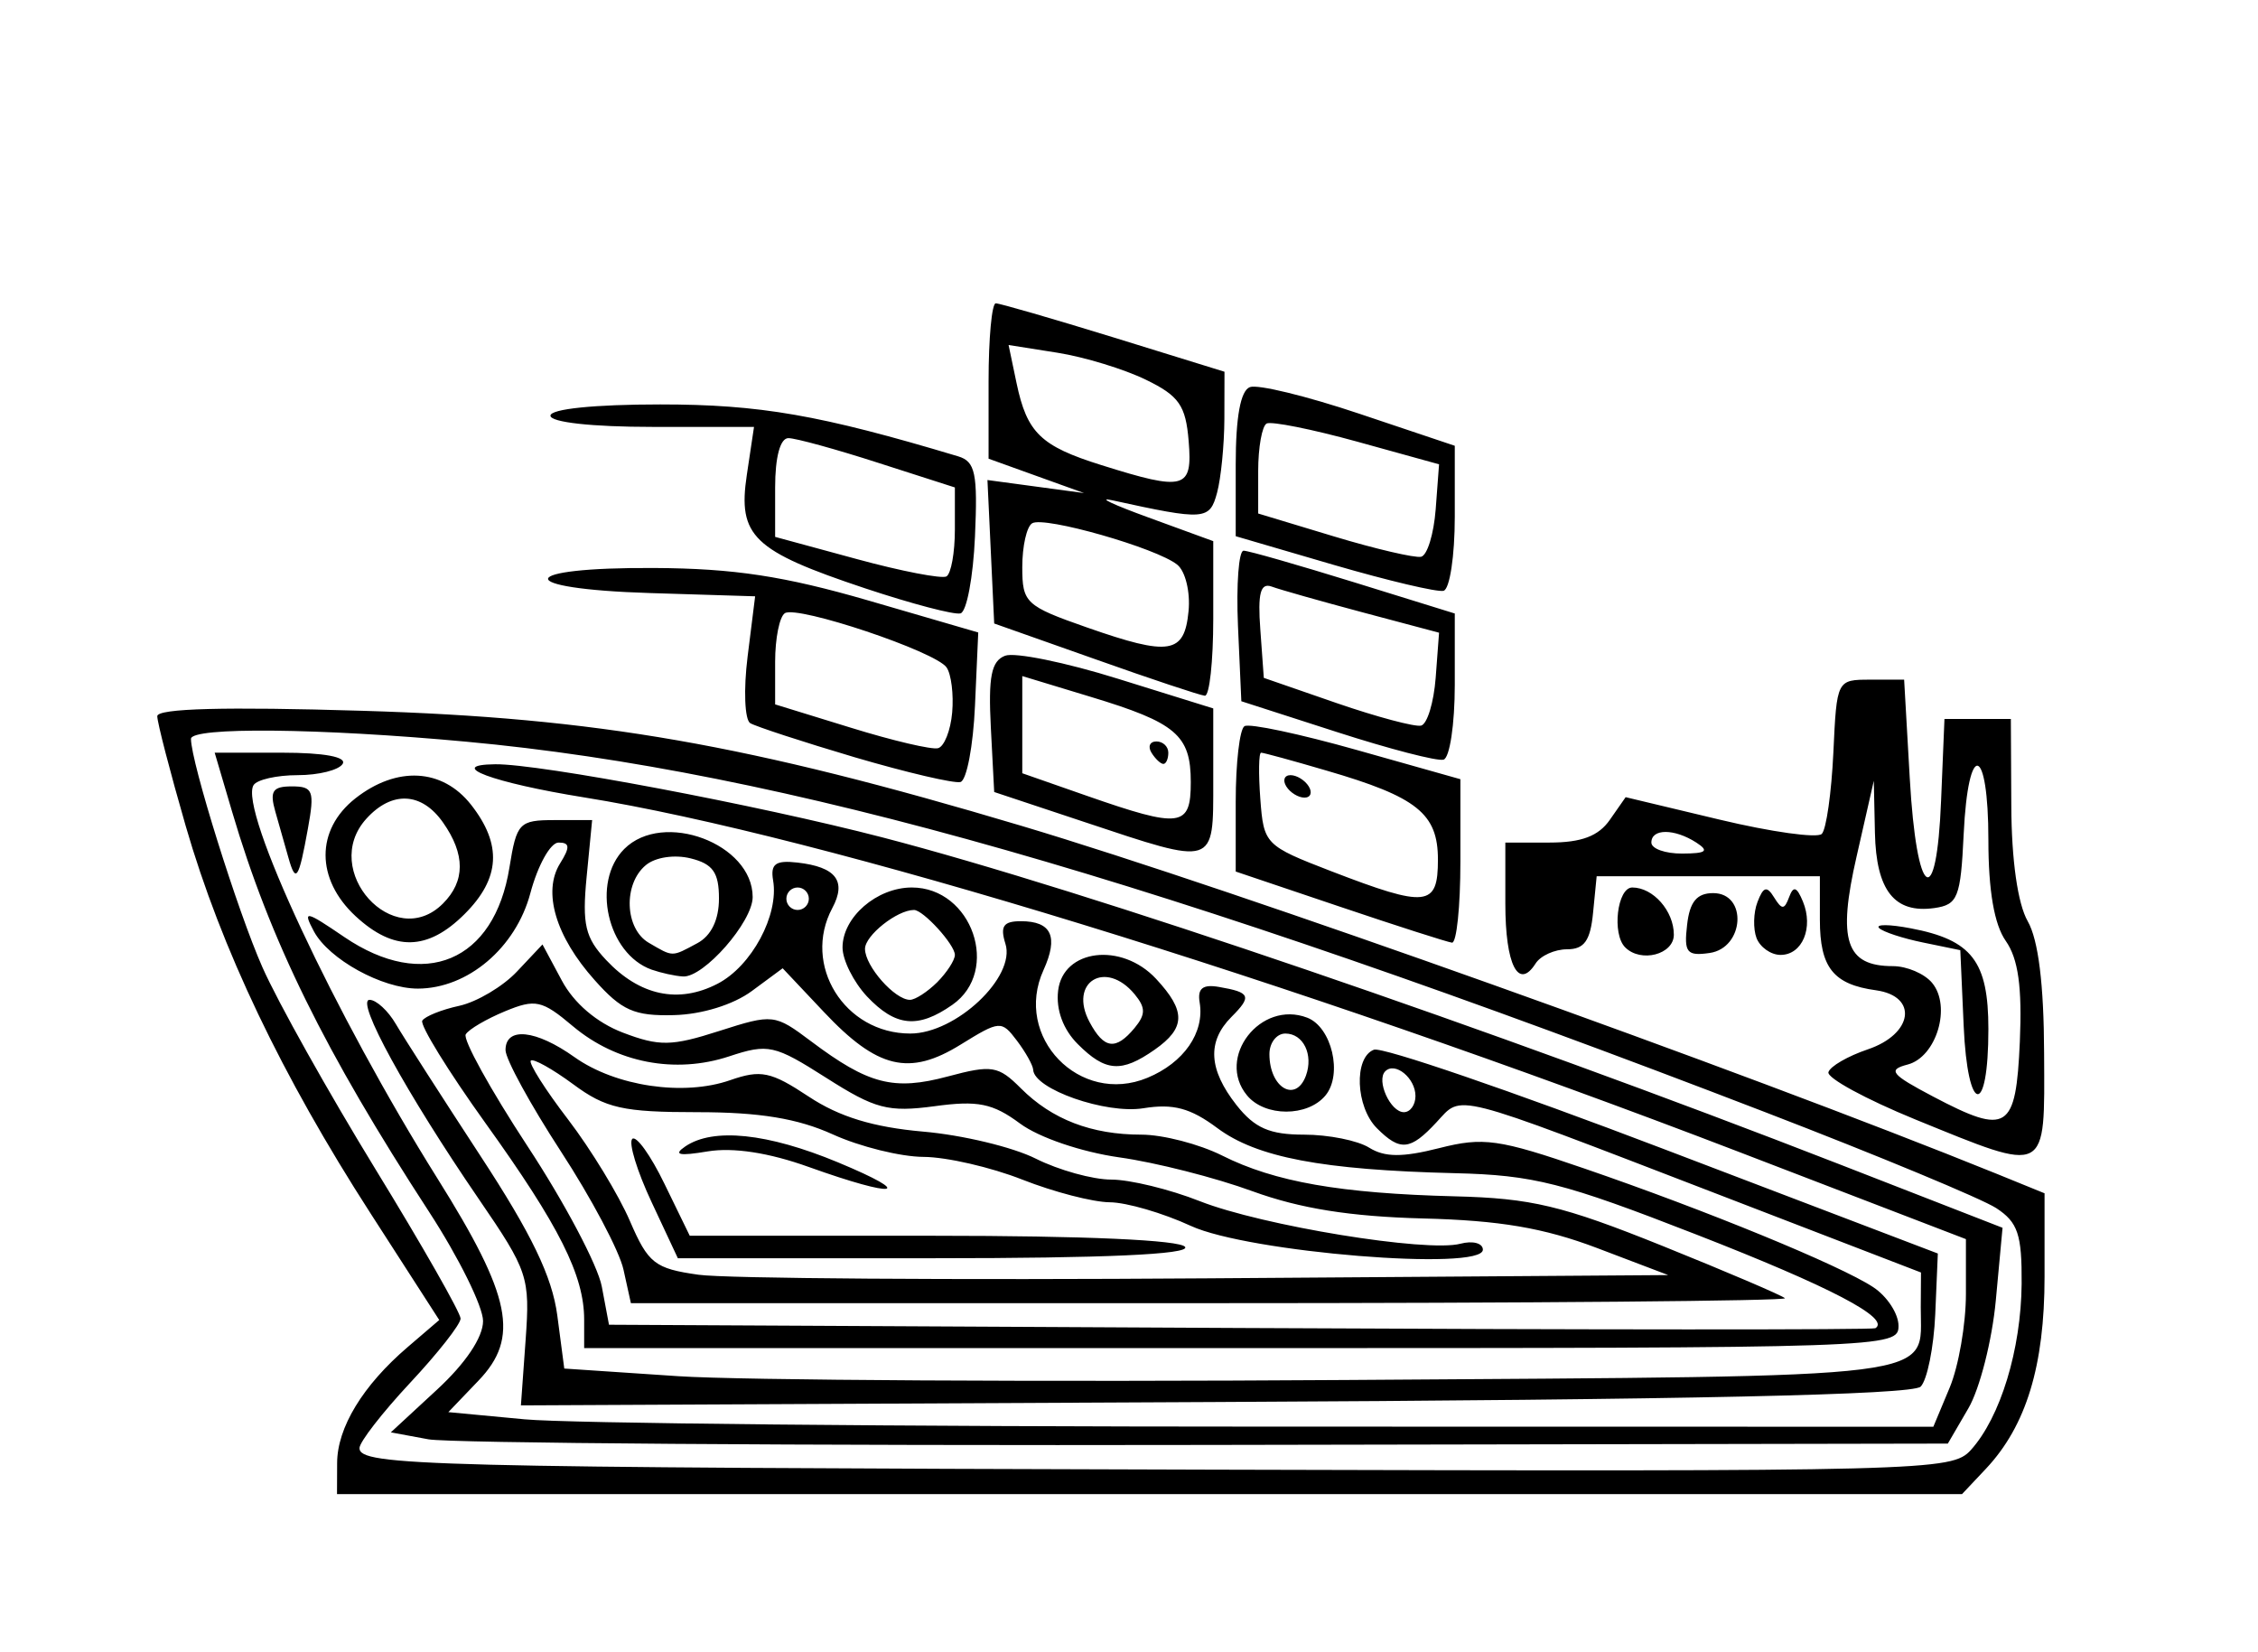
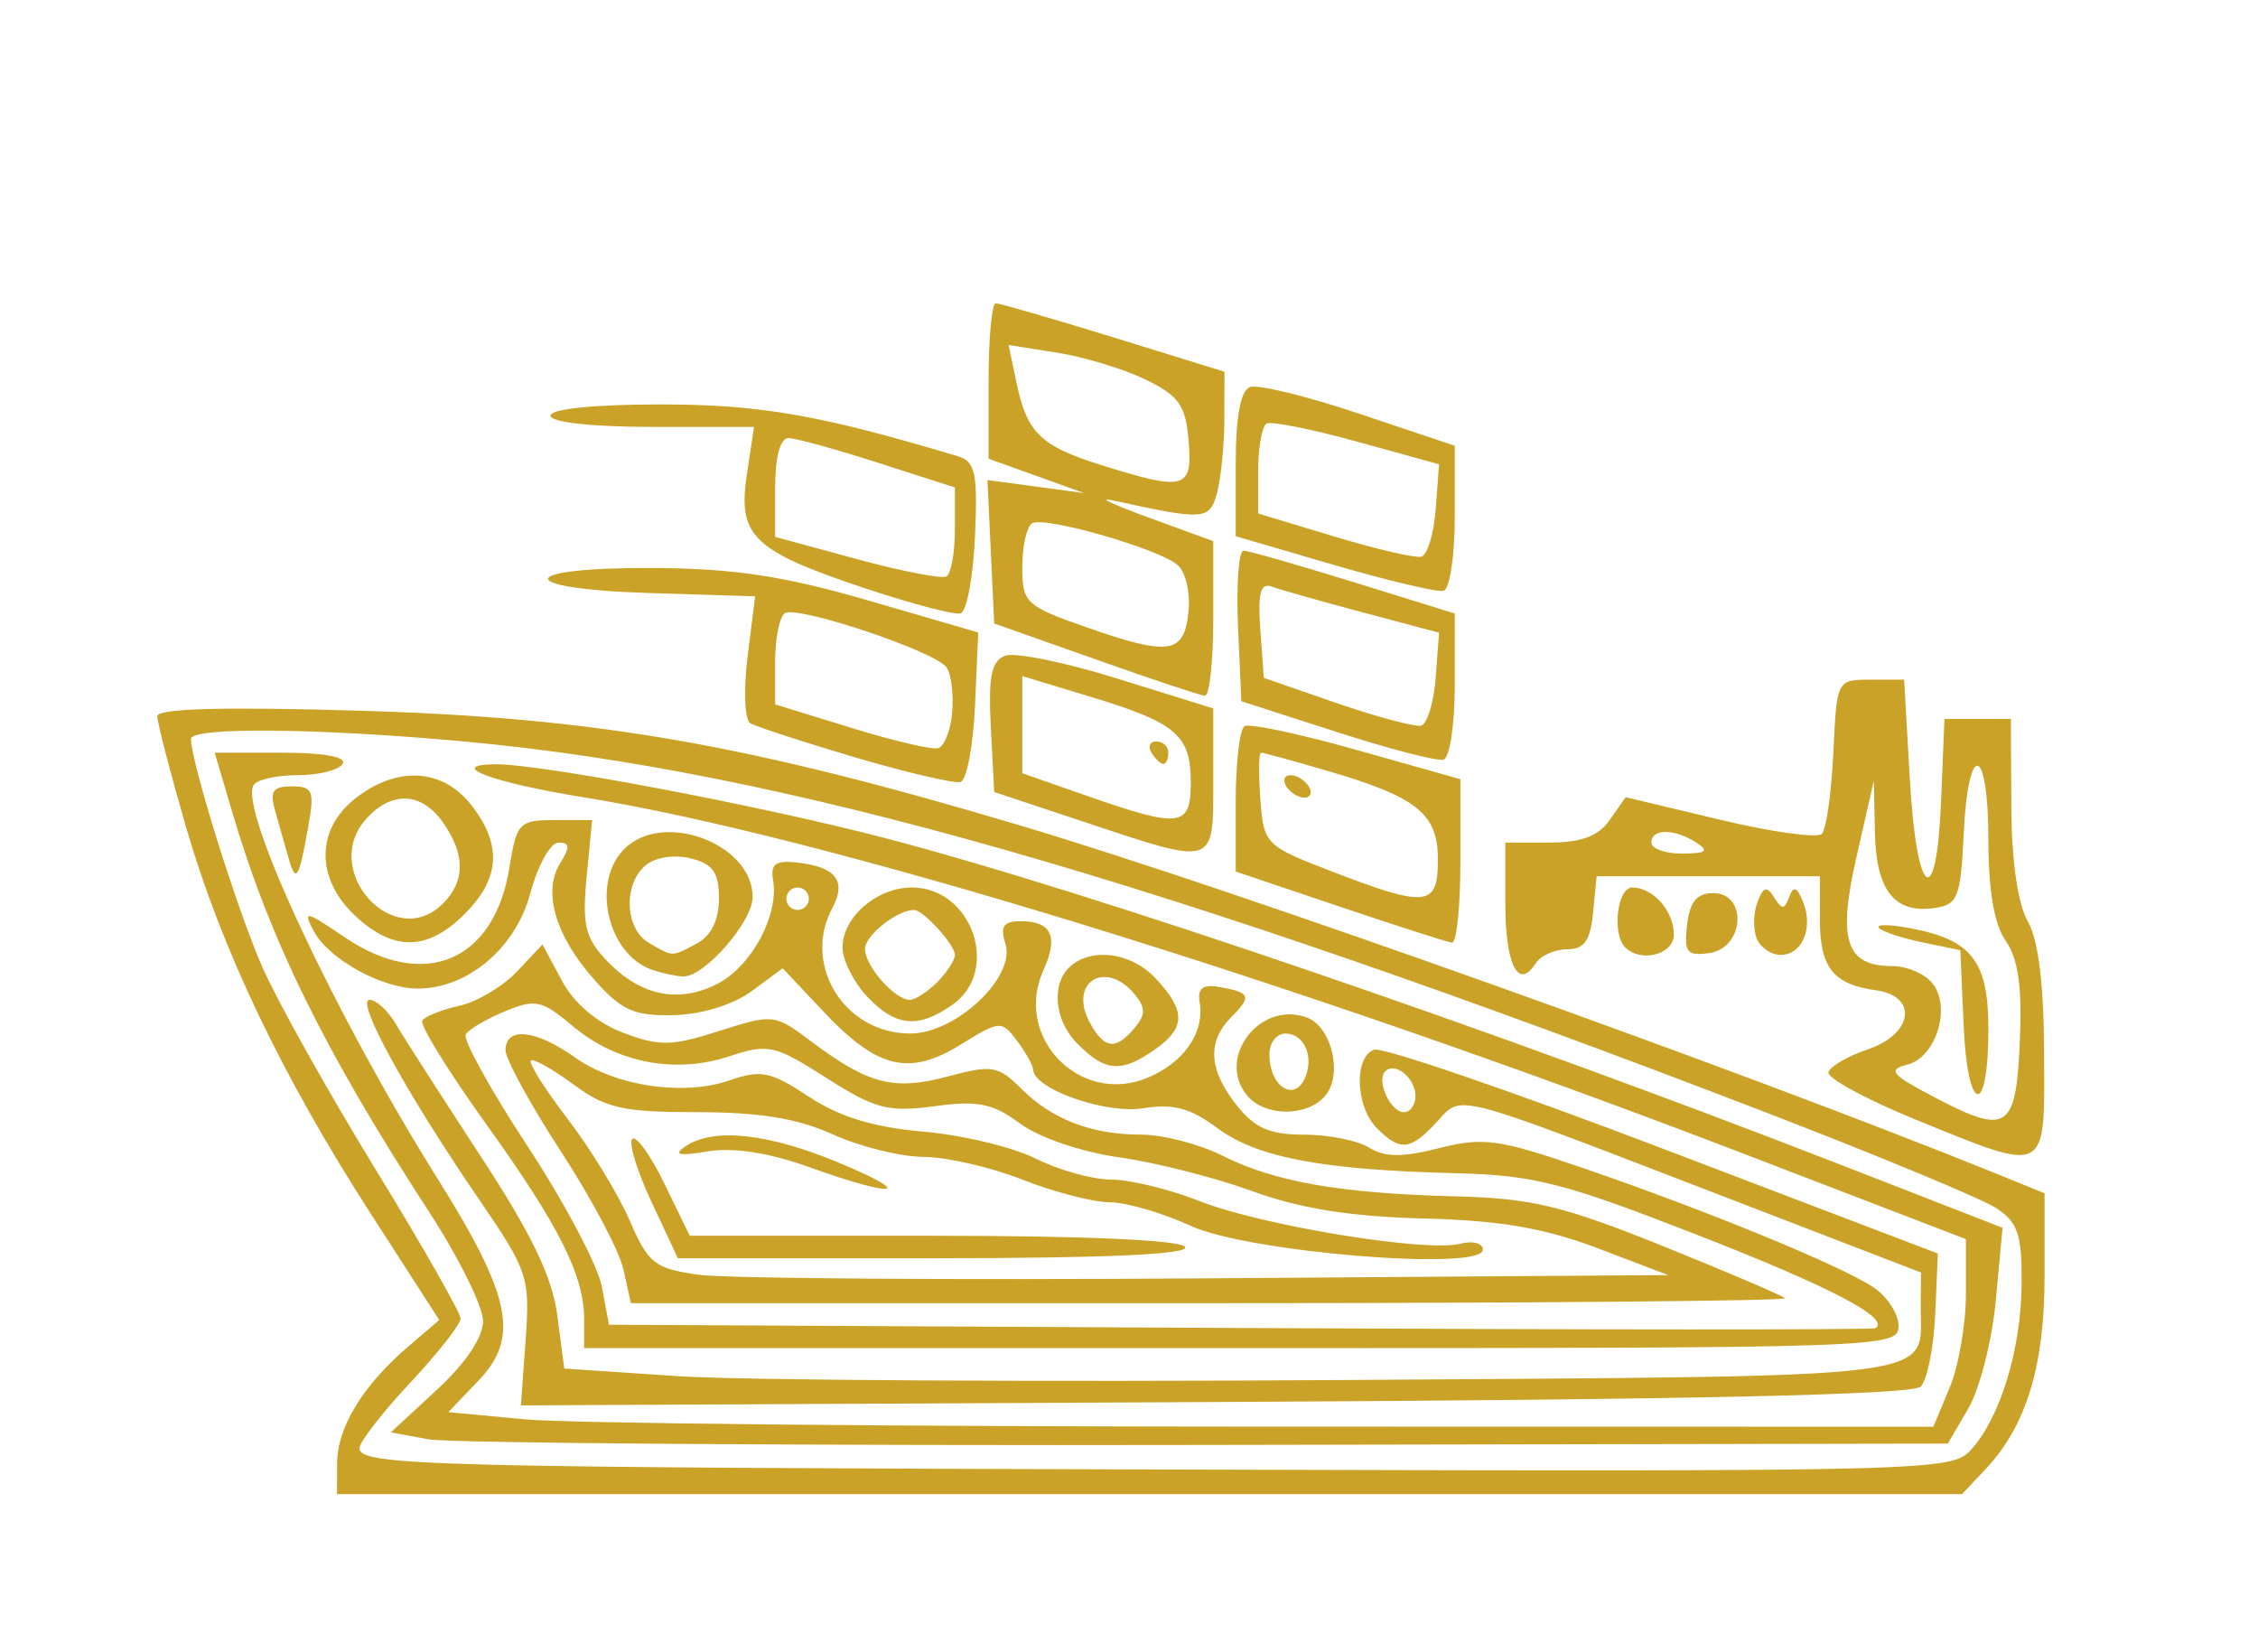
<svg xmlns="http://www.w3.org/2000/svg" width="201" height="147" viewBox="0 0 201 147">
  <g>
-     <path d="M 30.01 130.25 C30.01,127.08 32.30,123.32 36.30,119.90 L 39.10 117.50 L 32.98 108.00 C25.09,95.76 19.70,84.46 16.53,73.52 C15.14,68.71 14.00,64.31 14.00,63.75 C14.00,63.06 20.04,62.90 32.25,63.27 C53.16,63.90 66.55,66.24 90.92,73.51 C110.01,79.21 154.76,95.18 177.75,104.49 L 182.00 106.22 L 182.00 113.64 C182.00,121.57 180.37,126.92 176.78,130.74 L 174.65 133.00 L 102.33 133.00 L 30.00 133.00 L 30.01 130.25 ZM 175.44 129.07 C178.07,126.16 179.91,120.13 179.96,114.27 C179.99,109.89 179.63,108.80 177.70,107.54 C176.43,106.71 167.19,102.87 157.16,99.01 C103.08,78.18 69.48,68.60 41.50,66.02 C28.44,64.81 17.00,64.70 17.00,65.77 C17.00,67.83 21.16,81.14 23.36,86.10 C24.72,89.18 29.25,97.26 33.42,104.07 C37.59,110.87 41.00,116.86 41.00,117.37 C41.00,117.88 38.97,120.46 36.50,123.10 C34.03,125.75 32.00,128.36 32.00,128.90 C32.00,130.48 37.86,130.63 107.60,130.82 C171.79,130.99 173.74,130.94 175.44,129.07 ZM 170.50 99.65 C166.10,97.85 162.62,95.96 162.76,95.44 C162.91,94.92 164.49,94.01 166.26,93.41 C170.30,92.05 170.77,88.68 167.00,88.15 C163.20,87.63 162.00,86.13 162.00,81.88 L 162.00 78.00 L 152.06 78.00 L 142.13 78.00 L 141.81 81.25 C141.57,83.73 141.03,84.50 139.50,84.50 C138.40,84.50 137.13,85.07 136.69,85.77 C135.16,88.17 134.00,85.88 134.00,80.44 L 134.00 75.00 L 137.94 75.00 C140.77,75.00 142.29,74.43 143.30,72.98 L 144.71 70.96 L 153.08 72.96 C157.68,74.06 161.77,74.63 162.17,74.23 C162.57,73.83 163.03,70.57 163.20,67.00 C163.50,60.51 163.51,60.50 166.50,60.50 L 169.50 60.50 L 170.00 69.26 C170.61,80.01 172.39,81.27 172.79,71.25 L 173.09 64.00 L 176.04 64.00 L 179.00 64.00 L 179.04 71.75 C179.06,76.57 179.61,80.44 180.50,82.00 C181.45,83.66 181.94,87.62 181.96,93.75 C182.01,104.69 182.39,104.49 170.50,99.65 ZM 179.80 92.72 C180.01,87.86 179.66,85.35 178.55,83.76 C177.52,82.30 177.00,79.27 177.00,74.78 C177.00,66.26 175.20,65.83 174.80,74.25 C174.53,79.91 174.28,80.53 172.19,80.83 C168.64,81.33 167.01,79.27 166.90,74.13 L 166.80 69.50 L 165.27 76.23 C163.55,83.73 164.31,86.00 168.50,86.00 C169.74,86.00 171.31,86.67 171.99,87.49 C173.73,89.58 172.38,94.09 169.81,94.76 C168.00,95.23 168.32,95.63 172.10,97.62 C178.70,101.09 179.45,100.62 179.80,92.72 ZM 151.00 75.00 C149.04,73.74 147.00,73.74 147.00,75.00 C147.00,75.55 148.24,75.99 149.75,75.98 C151.89,75.97 152.17,75.76 151.00,75.00 ZM 144.67 84.33 C143.47,83.14 143.96,79.00 145.30,79.00 C147.16,79.00 149.00,81.09 149.00,83.20 C149.00,84.96 146.07,85.73 144.67,84.33 ZM 150.18 82.33 C150.41,80.27 151.05,79.50 152.50,79.50 C155.58,79.50 155.28,84.39 152.18,84.83 C150.16,85.12 149.89,84.79 150.18,82.33 ZM 156.36 83.50 C156.05,82.68 156.08,81.23 156.45,80.28 C156.97,78.92 157.28,78.83 157.93,79.89 C158.62,81.00 158.84,80.99 159.26,79.86 C159.64,78.83 159.94,78.92 160.49,80.25 C161.45,82.58 160.44,85.00 158.50,85.00 C157.64,85.00 156.68,84.32 156.36,83.50 ZM 119.25 80.70 L 110.00 77.58 L 110.00 71.35 C110.00,67.92 110.35,64.90 110.78,64.64 C111.21,64.37 115.71,65.33 120.78,66.76 L 130.00 69.36 L 130.00 76.68 C130.00,80.71 129.66,83.96 129.25,83.91 C128.84,83.86 124.34,82.42 119.25,80.70 ZM 128.00 76.52 C128.00,72.42 126.15,70.94 118.07,68.59 C115.08,67.71 112.47,67.00 112.26,67.00 C112.05,67.00 112.02,68.85 112.19,71.12 C112.49,75.15 112.62,75.28 118.50,77.55 C127.02,80.83 128.00,80.73 128.00,76.52 ZM 96.50 73.16 L 88.50 70.50 L 88.20 64.74 C87.97,60.24 88.24,58.84 89.47,58.37 C90.33,58.04 94.85,58.96 99.52,60.42 L 108.00 63.06 L 108.00 69.53 C108.00,77.17 108.27,77.08 96.50,73.16 ZM 106.00 69.62 C106.00,65.43 104.70,64.33 97.06,62.02 L 91.00 60.18 L 91.00 64.51 L 91.00 68.83 L 96.75 70.84 C105.12,73.76 106.00,73.64 106.00,69.62 ZM 76.09 67.41 C71.47,66.04 67.28,64.67 66.78,64.37 C66.29,64.06 66.18,61.39 66.55,58.44 L 67.22 53.08 L 57.86 52.79 C45.52,52.41 45.87,50.48 58.27,50.56 C65.33,50.60 69.80,51.28 77.29,53.45 L 87.08 56.30 L 86.79 62.82 C86.63,66.41 86.05,69.46 85.50,69.61 C84.95,69.76 80.72,68.77 76.09,67.41 ZM 84.76 63.42 C84.90,61.82 84.68,60.01 84.26,59.41 C83.28,57.99 71.01,53.88 69.87,54.58 C69.39,54.88 69.00,56.82 69.00,58.91 L 69.00 62.70 L 75.75 64.78 C79.46,65.93 82.95,66.75 83.50,66.60 C84.05,66.46 84.62,65.03 84.76,63.42 ZM 119.00 65.16 L 110.50 62.42 L 110.20 55.71 C110.04,52.02 110.27,49.01 110.70,49.02 C111.14,49.02 115.55,50.29 120.50,51.82 L 129.50 54.61 L 129.50 60.97 C129.50,64.47 129.05,67.46 128.50,67.62 C127.95,67.78 123.68,66.67 119.00,65.16 ZM 127.80 60.33 L 128.10 56.32 L 121.30 54.51 C117.56,53.51 113.91,52.48 113.19,52.21 C112.20,51.86 111.95,52.82 112.19,56.04 L 112.50 60.34 L 119.00 62.59 C122.57,63.82 125.95,64.72 126.50,64.59 C127.05,64.45 127.63,62.54 127.80,60.33 ZM 97.50 58.68 L 88.50 55.50 L 88.20 49.11 L 87.90 42.73 L 92.20 43.31 L 96.50 43.89 L 92.25 42.36 L 88.00 40.83 L 88.00 33.92 C88.00,30.11 88.29,27.00 88.64,27.00 C88.99,27.00 93.72,28.37 99.14,30.04 L 109.00 33.09 L 108.99 37.29 C108.98,39.61 108.69,42.56 108.34,43.86 C107.68,46.31 107.25,46.34 99.00,44.53 C97.62,44.23 99.09,44.92 102.25,46.07 L 108.00 48.17 L 108.00 55.08 C108.00,58.89 107.66,61.97 107.25,61.93 C106.84,61.90 102.45,60.44 97.50,58.68 ZM 105.80 54.41 C105.97,52.71 105.52,50.85 104.80,50.27 C102.99,48.79 92.94,45.92 91.88,46.58 C91.39,46.87 91.00,48.63 91.00,50.48 C91.00,53.66 91.29,53.94 96.75,55.85 C104.12,58.43 105.43,58.22 105.80,54.41 ZM 105.81 39.25 C105.55,36.09 104.95,35.23 102.00,33.80 C100.07,32.86 96.54,31.78 94.14,31.40 L 89.78 30.71 L 90.49 34.10 C91.42,38.53 92.64,39.71 98.04,41.40 C105.48,43.74 106.17,43.55 105.81,39.25 ZM 77.01 52.37 C67.03,49.04 65.66,47.73 66.48,42.27 L 67.12 38.00 L 58.06 38.00 C52.69,38.00 49.00,37.59 49.00,37.00 C49.00,36.40 52.92,36.00 58.77,36.00 C67.65,36.00 73.00,36.93 85.29,40.62 C86.82,41.08 87.04,42.13 86.79,47.75 C86.63,51.38 86.05,54.46 85.50,54.60 C84.95,54.75 81.13,53.74 77.01,52.37 ZM 85.00 47.14 L 85.00 43.39 L 78.18 41.20 C74.43,39.99 70.83,39.00 70.18,39.00 C69.45,39.00 69.00,40.69 69.00,43.39 L 69.00 47.79 L 76.25 49.76 C80.24,50.85 83.84,51.54 84.25,51.31 C84.66,51.07 85.00,49.20 85.00,47.14 ZM 118.75 50.29 L 110.00 47.73 L 110.00 41.33 C110.00,37.12 110.43,34.77 111.26,34.46 C111.95,34.19 116.33,35.26 121.01,36.83 L 129.50 39.68 L 129.50 46.01 C129.50,49.49 129.05,52.45 128.50,52.59 C127.95,52.73 123.56,51.69 118.75,50.29 ZM 127.80 45.34 L 128.10 41.33 L 120.80 39.31 C116.78,38.20 113.16,37.48 112.75,37.70 C112.34,37.93 112.00,39.83 112.00,41.92 L 112.00 45.71 L 118.75 47.75 C122.46,48.87 125.95,49.68 126.50,49.56 C127.05,49.44 127.63,47.54 127.80,45.34 ZM 38.14 128.12 L 34.79 127.50 L 38.89 123.71 C41.44,121.36 43.00,119.04 43.00,117.59 C43.00,116.31 40.84,111.94 38.20,107.88 C28.90,93.59 24.04,83.70 20.66,72.25 L 19.11 67.00 L 25.11 67.00 C28.86,67.00 30.89,67.38 30.50,68.00 C30.16,68.55 28.36,69.00 26.50,69.00 C24.64,69.00 22.87,69.40 22.57,69.89 C21.25,72.03 29.81,90.33 38.94,104.90 C45.53,115.41 46.27,119.07 42.59,122.90 L 39.91 125.70 L 46.71 126.34 C50.44,126.70 80.19,126.99 112.80,126.99 L 172.10 127.00 L 173.55 123.53 C174.35,121.62 175.00,117.87 175.00,115.18 L 175.00 110.30 L 154.75 102.52 C114.79,87.18 73.08,74.37 52.00,70.98 C43.86,69.67 39.59,68.08 44.08,68.03 C48.02,67.98 67.42,71.65 78.55,74.54 C96.61,79.23 132.89,91.62 163.88,103.69 L 178.26 109.29 L 177.66 115.76 C177.33,119.31 176.23,123.63 175.22,125.36 L 173.39 128.50 L 107.44 128.62 C71.17,128.69 39.99,128.46 38.14,128.12 ZM 46.79 119.26 C47.19,113.68 47.01,113.14 42.62,106.73 C36.17,97.31 31.61,89.00 32.90,89.00 C33.49,89.00 34.55,89.97 35.24,91.16 C35.93,92.34 39.31,97.60 42.74,102.85 C47.32,109.84 49.15,113.63 49.61,117.10 L 50.23 121.82 L 60.37 122.50 C65.94,122.87 92.68,123.02 119.79,122.84 C173.90,122.47 170.95,122.84 170.98,116.38 L 171.00 113.27 L 152.75 106.24 C128.87,97.05 130.21,97.40 127.87,99.90 C125.54,102.41 124.64,102.50 122.57,100.43 C120.67,98.53 120.50,94.13 122.30,93.44 C123.02,93.16 134.60,97.13 148.05,102.26 L 172.50 111.58 L 172.27 116.98 C172.14,119.94 171.55,122.85 170.97,123.43 C170.24,124.16 150.13,124.60 108.13,124.80 L 46.37 125.10 L 46.79 119.26 ZM 126.00 97.56 C126.00,95.97 124.19,94.48 123.31,95.36 C122.49,96.18 123.77,99.00 124.97,99.00 C125.54,99.00 126.00,98.35 126.00,97.56 ZM 52.00 117.47 C52.00,113.53 49.79,109.13 43.22,99.98 C39.89,95.34 37.36,91.23 37.59,90.85 C37.83,90.47 39.31,89.87 40.89,89.53 C42.46,89.18 44.77,87.81 46.02,86.48 L 48.29 84.07 L 50.01 87.28 C51.09,89.30 53.12,91.03 55.45,91.92 C58.69,93.15 59.77,93.14 64.03,91.77 C68.81,90.24 68.96,90.26 72.20,92.69 C77.31,96.53 79.56,97.11 84.37,95.82 C88.30,94.77 88.86,94.86 90.88,96.88 C93.65,99.65 97.16,101.00 101.60,101.00 C103.52,101.00 106.75,101.84 108.79,102.86 C113.47,105.21 119.33,106.23 129.50,106.49 C136.31,106.66 139.06,107.31 147.98,110.90 C153.74,113.22 158.65,115.32 158.89,115.56 C159.14,115.80 136.12,116.00 107.75,116.00 L 56.16 116.00 L 55.50 113.01 C55.14,111.37 52.63,106.63 49.92,102.48 C47.22,98.33 45.00,94.28 45.00,93.47 C45.00,91.37 47.70,91.65 51.14,94.10 C54.80,96.70 60.85,97.60 65.00,96.15 C67.73,95.20 68.62,95.38 72.00,97.62 C74.72,99.42 77.75,100.34 82.18,100.73 C85.66,101.03 90.17,102.11 92.21,103.14 C94.25,104.16 97.27,105.00 98.92,105.00 C100.57,105.00 104.12,105.86 106.80,106.92 C112.33,109.10 127.00,111.50 130.00,110.71 C131.10,110.42 132.00,110.66 132.00,111.24 C132.00,113.18 111.11,111.48 106.00,109.12 C103.53,107.98 100.28,107.03 98.79,107.02 C97.29,107.01 93.79,106.10 91.00,105.00 C88.21,103.90 84.26,102.99 82.21,102.98 C80.17,102.97 76.54,102.07 74.14,100.98 C71.01,99.56 67.62,99.00 62.09,99.00 C55.46,99.00 53.92,98.66 51.02,96.51 C49.16,95.14 47.47,94.20 47.25,94.41 C47.04,94.63 48.53,96.99 50.57,99.65 C52.61,102.32 55.08,106.38 56.07,108.68 C57.70,112.46 58.28,112.92 62.18,113.47 C64.56,113.81 84.95,113.95 107.50,113.79 L 148.50 113.50 L 142.16 111.09 C137.43,109.30 133.49,108.63 126.66,108.46 C120.19,108.29 115.74,107.58 111.50,106.04 C108.20,104.83 102.86,103.47 99.62,103.02 C96.26,102.54 92.49,101.26 90.80,100.01 C88.37,98.21 87.04,97.94 83.18,98.47 C79.06,99.02 77.91,98.72 73.56,95.95 C68.94,93.01 68.39,92.88 64.91,94.03 C60.10,95.62 54.88,94.61 51.00,91.35 C48.24,89.02 47.66,88.90 44.95,90.02 C43.31,90.70 41.73,91.62 41.46,92.07 C41.18,92.51 43.65,96.98 46.94,102.00 C50.24,107.01 53.22,112.65 53.57,114.52 L 54.21 117.92 L 110.35 118.21 C141.23,118.37 166.70,118.38 166.94,118.23 C168.33,117.36 162.93,114.54 151.00,109.89 C139.15,105.27 136.52,104.60 129.50,104.43 C117.70,104.14 111.88,103.03 108.37,100.42 C105.97,98.63 104.44,98.22 101.78,98.65 C98.45,99.19 92.04,96.95 91.97,95.22 C91.95,94.83 91.30,93.66 90.52,92.63 C89.15,90.82 89.00,90.83 85.52,92.98 C80.94,95.82 78.10,95.14 73.33,90.07 L 69.67 86.19 L 66.92 88.22 C65.28,89.43 62.48,90.30 59.99,90.36 C56.47,90.45 55.35,89.96 52.93,87.24 C49.46,83.36 48.28,79.38 49.86,76.85 C50.76,75.41 50.73,75.00 49.72,75.00 C49.00,75.00 47.87,77.03 47.21,79.51 C45.91,84.38 41.64,87.99 37.20,88.00 C34.01,88.00 29.28,85.39 27.94,82.90 C26.93,81.00 27.17,81.04 30.65,83.41 C37.75,88.23 44.01,85.60 45.35,77.21 C45.99,73.24 46.21,73.00 49.37,73.00 L 52.71 73.00 L 52.22 78.05 C51.81,82.29 52.09,83.47 53.96,85.46 C56.94,88.63 60.39,89.37 63.87,87.57 C66.91,86.00 69.35,81.45 68.82,78.37 C68.57,76.90 69.04,76.56 70.98,76.78 C74.42,77.17 75.38,78.42 74.09,80.83 C71.38,85.89 75.17,92.00 81.03,92.00 C85.10,92.00 90.44,86.96 89.50,84.01 C89.01,82.45 89.32,82.00 90.87,82.00 C93.61,82.00 94.24,83.37 92.89,86.35 C90.18,92.29 96.11,98.44 102.14,95.94 C105.38,94.60 107.24,91.92 106.79,89.24 C106.58,87.99 107.06,87.60 108.50,87.85 C111.31,88.33 111.46,88.68 109.62,90.52 C107.44,92.71 107.58,95.20 110.07,98.37 C111.69,100.42 113.02,101.00 116.09,101.00 C118.25,101.00 120.86,101.52 121.88,102.16 C123.26,103.02 124.84,103.03 128.11,102.20 C132.04,101.20 133.41,101.39 141.08,104.03 C151.83,107.72 163.78,112.62 166.74,114.57 C167.98,115.38 169.00,116.94 169.00,118.02 C169.00,119.97 168.11,120.00 110.50,120.00 L 52.00 120.00 L 52.00 117.47 ZM 72.00 80.00 C72.00,79.45 71.55,79.00 71.00,79.00 C70.45,79.00 70.00,79.45 70.00,80.00 C70.00,80.55 70.45,81.00 71.00,81.00 C71.55,81.00 72.00,80.55 72.00,80.00 ZM 58.00 107.00 C56.71,104.25 55.94,101.73 56.28,101.38 C56.63,101.04 57.92,102.84 59.15,105.38 L 61.40 110.00 L 83.14 110.00 C96.56,110.00 105.12,110.38 105.50,111.00 C105.91,111.66 98.23,112.00 83.23,112.00 L 60.34 112.00 L 58.00 107.00 ZM 72.00 103.88 C68.44,102.60 65.27,102.12 63.00,102.49 C60.44,102.92 59.90,102.80 61.00,102.05 C63.48,100.36 68.32,100.86 74.58,103.46 C81.63,106.39 79.82,106.68 72.00,103.88 ZM 111.01 97.51 C108.22,94.15 112.21,88.99 116.37,90.59 C118.55,91.43 119.54,95.64 117.99,97.51 C116.40,99.43 112.60,99.43 111.01,97.51 ZM 116.25 95.75 C116.93,93.88 116.02,92.00 114.42,92.00 C113.64,92.00 113.00,92.82 113.00,93.83 C113.00,96.83 115.34,98.21 116.25,95.75 ZM 95.94 92.94 C94.64,91.64 93.99,89.89 94.19,88.19 C94.62,84.48 99.84,83.84 102.91,87.13 C105.58,90.00 105.55,91.50 102.78,93.44 C99.82,95.51 98.41,95.41 95.94,92.94 ZM 101.00 91.50 C101.99,90.30 101.99,89.70 101.00,88.50 C98.41,85.38 95.09,87.43 96.99,90.98 C98.28,93.39 99.32,93.52 101.00,91.50 ZM 77.17 88.69 C75.98,87.41 75.00,85.46 75.00,84.34 C75.00,81.64 78.05,79.00 81.17,79.00 C86.54,79.00 89.10,86.42 84.78,89.44 C81.71,91.59 79.72,91.39 77.17,88.69 ZM 83.43 87.43 C84.29,86.56 85.00,85.47 85.00,85.00 C85.00,84.09 82.19,81.00 81.36,81.00 C79.86,81.00 77.00,83.27 77.00,84.46 C77.00,86.00 79.65,89.00 81.00,89.00 C81.47,89.00 82.56,88.29 83.43,87.43 ZM 58.00 86.31 C54.06,84.90 52.62,78.53 55.57,75.57 C59.03,72.11 67.00,75.10 67.00,79.85 C67.00,82.06 62.64,87.03 60.80,86.92 C60.08,86.88 58.83,86.60 58.00,86.31 ZM 62.07 83.96 C63.31,83.30 64.00,81.87 64.00,79.98 C64.00,77.67 63.46,76.90 61.49,76.41 C60.05,76.05 58.34,76.30 57.49,77.01 C55.46,78.69 55.61,82.67 57.75,83.92 C59.95,85.20 59.76,85.20 62.07,83.96 ZM 31.65 81.55 C28.10,78.26 28.09,73.86 31.63,71.07 C35.32,68.17 39.38,68.39 41.93,71.63 C44.71,75.17 44.54,78.19 41.36,81.36 C38.07,84.65 35.06,84.71 31.65,81.55 ZM 39.43 80.43 C41.42,78.44 41.43,76.05 39.44,73.22 C37.54,70.50 34.88,70.37 32.61,72.88 C28.45,77.47 35.07,84.79 39.43,80.43 ZM 25.67 76.33 C25.39,75.32 24.87,73.49 24.51,72.25 C23.99,70.42 24.26,70.00 25.98,70.00 C27.87,70.00 28.02,70.39 27.41,73.75 C26.59,78.30 26.33,78.68 25.67,76.33 ZM 174.80 91.32 L 174.50 84.58 L 171.20 83.90 C169.38,83.53 167.62,82.95 167.27,82.61 C166.93,82.26 168.19,82.27 170.07,82.63 C175.53,83.66 177.00,85.56 177.00,91.60 C177.00,99.49 175.15,99.26 174.80,91.32 ZM 114.50 70.00 C114.16,69.45 114.33,69.00 114.88,69.00 C115.43,69.00 116.16,69.45 116.50,70.00 C116.84,70.55 116.67,71.00 116.12,71.00 C115.57,71.00 114.84,70.55 114.50,70.00 ZM 102.50 67.00 C102.16,66.45 102.36,66.00 102.94,66.00 C103.52,66.00 104.00,66.45 104.00,67.00 C104.00,67.55 103.80,68.00 103.56,68.00 C103.32,68.00 102.84,67.55 102.50,67.00 Z" fill="rgba(0,0,0,1)" />
+     <path d="M 30.01 130.25 C30.01,127.08 32.30,123.32 36.30,119.90 L 39.10 117.50 L 32.98 108.00 C25.09,95.76 19.70,84.46 16.53,73.52 C15.14,68.71 14.00,64.31 14.00,63.75 C14.00,63.06 20.04,62.90 32.25,63.27 C53.16,63.90 66.55,66.24 90.92,73.51 C110.01,79.21 154.76,95.18 177.75,104.49 L 182.00 106.22 L 182.00 113.64 C182.00,121.57 180.37,126.92 176.78,130.74 L 174.65 133.00 L 102.33 133.00 L 30.00 133.00 L 30.01 130.25 ZM 175.44 129.07 C178.07,126.16 179.91,120.13 179.96,114.27 C179.99,109.89 179.63,108.80 177.70,107.54 C176.43,106.71 167.19,102.87 157.16,99.01 C103.08,78.18 69.48,68.60 41.50,66.02 C28.44,64.81 17.00,64.70 17.00,65.77 C17.00,67.83 21.16,81.14 23.36,86.10 C24.72,89.18 29.25,97.26 33.42,104.07 C37.59,110.87 41.00,116.86 41.00,117.37 C41.00,117.88 38.97,120.46 36.50,123.10 C34.03,125.75 32.00,128.36 32.00,128.90 C32.00,130.48 37.86,130.63 107.60,130.82 C171.79,130.99 173.74,130.94 175.44,129.07 ZM 170.50 99.65 C166.10,97.85 162.62,95.96 162.76,95.44 C162.91,94.92 164.49,94.01 166.26,93.41 C170.30,92.05 170.77,88.68 167.00,88.15 C163.20,87.63 162.00,86.13 162.00,81.88 L 162.00 78.00 L 152.06 78.00 L 142.13 78.00 L 141.81 81.25 C141.57,83.73 141.03,84.50 139.50,84.50 C138.40,84.50 137.13,85.07 136.69,85.77 C135.16,88.17 134.00,85.88 134.00,80.44 L 134.00 75.00 L 137.94 75.00 C140.77,75.00 142.29,74.43 143.30,72.98 L 144.71 70.96 L 153.08 72.96 C157.68,74.06 161.77,74.63 162.17,74.23 C162.57,73.83 163.03,70.57 163.20,67.00 C163.50,60.51 163.51,60.50 166.50,60.50 L 169.50 60.50 L 170.00 69.26 C170.61,80.01 172.39,81.27 172.79,71.25 L 173.09 64.00 L 176.04 64.00 L 179.00 64.00 L 179.04 71.75 C179.06,76.57 179.61,80.44 180.50,82.00 C181.45,83.66 181.94,87.62 181.96,93.75 C182.01,104.69 182.39,104.49 170.50,99.65 ZM 179.80 92.72 C180.01,87.86 179.66,85.35 178.55,83.76 C177.52,82.30 177.00,79.27 177.00,74.78 C177.00,66.26 175.20,65.83 174.80,74.25 C174.53,79.91 174.28,80.53 172.19,80.83 C168.64,81.33 167.01,79.27 166.90,74.13 L 166.80 69.50 L 165.27 76.23 C163.55,83.73 164.31,86.00 168.50,86.00 C169.74,86.00 171.31,86.67 171.99,87.49 C173.73,89.58 172.38,94.09 169.81,94.76 C168.00,95.23 168.32,95.63 172.10,97.62 C178.70,101.09 179.45,100.62 179.80,92.72 ZM 151.00 75.00 C149.04,73.74 147.00,73.74 147.00,75.00 C147.00,75.55 148.24,75.99 149.75,75.98 C151.89,75.97 152.17,75.76 151.00,75.00 ZM 144.67 84.33 C143.47,83.14 143.96,79.00 145.30,79.00 C147.16,79.00 149.00,81.09 149.00,83.20 C149.00,84.96 146.07,85.73 144.67,84.33 ZM 150.18 82.33 C150.41,80.27 151.05,79.50 152.50,79.50 C155.58,79.50 155.28,84.39 152.18,84.83 C150.16,85.12 149.89,84.79 150.18,82.33 ZM 156.36 83.50 C156.05,82.68 156.08,81.23 156.45,80.28 C156.97,78.92 157.28,78.83 157.93,79.89 C158.62,81.00 158.84,80.99 159.26,79.86 C159.64,78.83 159.94,78.92 160.49,80.25 C161.45,82.58 160.44,85.00 158.50,85.00 C157.64,85.00 156.68,84.32 156.36,83.50 ZM 119.25 80.70 L 110.00 77.58 L 110.00 71.35 C110.00,67.92 110.35,64.90 110.78,64.64 C111.21,64.37 115.71,65.33 120.78,66.76 L 130.00 69.36 L 130.00 76.68 C130.00,80.71 129.66,83.96 129.25,83.91 C128.84,83.86 124.34,82.42 119.25,80.70 ZM 128.00 76.52 C128.00,72.42 126.15,70.94 118.07,68.59 C115.08,67.71 112.47,67.00 112.26,67.00 C112.05,67.00 112.02,68.85 112.19,71.12 C112.49,75.15 112.62,75.28 118.50,77.55 C127.02,80.83 128.00,80.73 128.00,76.52 ZM 96.50 73.16 L 88.50 70.50 L 88.20 64.74 C87.97,60.24 88.24,58.84 89.47,58.37 C90.33,58.04 94.85,58.96 99.52,60.42 L 108.00 63.06 L 108.00 69.53 C108.00,77.17 108.27,77.08 96.50,73.16 ZM 106.00 69.62 C106.00,65.43 104.70,64.33 97.06,62.02 L 91.00 60.18 L 91.00 64.51 L 91.00 68.83 L 96.75 70.84 C105.12,73.76 106.00,73.64 106.00,69.62 ZM 76.09 67.41 C71.47,66.04 67.28,64.67 66.78,64.37 C66.29,64.06 66.18,61.39 66.55,58.44 L 67.22 53.08 L 57.86 52.79 C45.52,52.41 45.87,50.48 58.27,50.56 C65.33,50.60 69.80,51.28 77.29,53.45 L 87.08 56.30 L 86.79 62.82 C86.63,66.41 86.05,69.46 85.50,69.61 C84.95,69.76 80.72,68.77 76.09,67.41 ZM 84.76 63.42 C84.90,61.82 84.68,60.01 84.26,59.41 C83.28,57.99 71.01,53.88 69.87,54.58 C69.39,54.88 69.00,56.82 69.00,58.91 L 69.00 62.70 L 75.75 64.78 C79.46,65.93 82.95,66.75 83.50,66.60 C84.05,66.46 84.62,65.03 84.76,63.42 ZM 119.00 65.16 L 110.50 62.42 L 110.20 55.71 C110.04,52.02 110.27,49.01 110.70,49.02 C111.14,49.02 115.55,50.29 120.50,51.82 L 129.50 54.61 L 129.50 60.97 C129.50,64.47 129.05,67.46 128.50,67.62 C127.95,67.78 123.68,66.67 119.00,65.16 ZM 127.80 60.33 L 128.10 56.32 L 121.30 54.51 C117.56,53.51 113.91,52.48 113.19,52.21 C112.20,51.86 111.95,52.82 112.19,56.04 L 112.50 60.34 L 119.00 62.59 C122.57,63.82 125.95,64.72 126.50,64.59 C127.05,64.45 127.63,62.54 127.80,60.33 ZM 97.50 58.68 L 88.50 55.50 L 88.20 49.11 L 87.90 42.73 L 92.20 43.31 L 96.50 43.89 L 92.25 42.36 L 88.00 40.83 L 88.00 33.92 C88.00,30.11 88.29,27.00 88.64,27.00 C88.99,27.00 93.72,28.37 99.14,30.04 L 109.00 33.09 L 108.99 37.29 C108.98,39.61 108.69,42.56 108.34,43.86 C107.68,46.31 107.25,46.34 99.00,44.53 C97.62,44.23 99.09,44.92 102.25,46.07 L 108.00 48.17 L 108.00 55.08 C108.00,58.89 107.66,61.97 107.25,61.93 C106.84,61.90 102.45,60.44 97.50,58.68 ZM 105.80 54.41 C105.97,52.71 105.52,50.85 104.80,50.27 C102.99,48.79 92.94,45.92 91.88,46.58 C91.39,46.87 91.00,48.63 91.00,50.48 C91.00,53.66 91.29,53.94 96.75,55.85 C104.12,58.43 105.43,58.22 105.80,54.41 ZM 105.81 39.25 C105.55,36.09 104.95,35.23 102.00,33.80 C100.07,32.86 96.54,31.78 94.14,31.40 L 89.78 30.71 L 90.49 34.10 C91.42,38.53 92.64,39.71 98.04,41.40 C105.48,43.74 106.17,43.55 105.81,39.25 ZM 77.01 52.37 C67.03,49.04 65.66,47.73 66.48,42.27 L 67.12 38.00 L 58.06 38.00 C52.69,38.00 49.00,37.59 49.00,37.00 C49.00,36.40 52.92,36.00 58.77,36.00 C67.65,36.00 73.00,36.93 85.29,40.62 C86.82,41.08 87.04,42.13 86.79,47.75 C86.63,51.38 86.05,54.46 85.50,54.60 C84.95,54.75 81.13,53.74 77.01,52.37 ZM 85.00 47.14 L 85.00 43.39 L 78.18 41.20 C74.43,39.99 70.83,39.00 70.18,39.00 C69.45,39.00 69.00,40.69 69.00,43.39 L 69.00 47.79 L 76.25 49.76 C80.24,50.85 83.84,51.54 84.25,51.31 C84.66,51.07 85.00,49.20 85.00,47.14 ZM 118.75 50.29 L 110.00 47.73 L 110.00 41.33 C110.00,37.12 110.43,34.77 111.26,34.46 C111.95,34.19 116.33,35.26 121.01,36.83 L 129.50 39.68 L 129.50 46.01 C129.50,49.49 129.05,52.45 128.50,52.59 C127.95,52.73 123.56,51.69 118.75,50.29 ZM 127.80 45.34 L 128.10 41.33 L 120.80 39.31 C116.78,38.20 113.16,37.48 112.75,37.70 C112.34,37.93 112.00,39.83 112.00,41.92 L 112.00 45.71 L 118.75 47.75 C122.46,48.87 125.95,49.68 126.50,49.56 C127.05,49.44 127.63,47.54 127.80,45.34 ZM 38.14 128.12 L 34.79 127.50 L 38.89 123.71 C41.44,121.36 43.00,119.04 43.00,117.59 C43.00,116.31 40.84,111.94 38.20,107.88 C28.90,93.59 24.04,83.70 20.66,72.25 L 19.11 67.00 L 25.11 67.00 C28.86,67.00 30.89,67.38 30.50,68.00 C30.16,68.55 28.36,69.00 26.50,69.00 C24.64,69.00 22.87,69.40 22.57,69.89 C21.25,72.03 29.81,90.33 38.94,104.90 C45.53,115.41 46.27,119.07 42.59,122.90 L 39.91 125.70 L 46.71 126.34 C50.44,126.70 80.19,126.99 112.80,126.99 L 172.10 127.00 L 173.55 123.53 C174.35,121.62 175.00,117.87 175.00,115.18 L 175.00 110.30 L 154.75 102.52 C114.79,87.18 73.08,74.37 52.00,70.98 C43.86,69.67 39.59,68.08 44.08,68.03 C48.02,67.98 67.42,71.65 78.55,74.54 C96.61,79.23 132.89,91.62 163.88,103.69 L 178.26 109.29 L 177.66 115.76 C177.33,119.31 176.23,123.63 175.22,125.36 L 173.39 128.50 L 107.44 128.62 C71.17,128.69 39.99,128.46 38.14,128.12 ZM 46.79 119.26 C47.19,113.68 47.01,113.14 42.62,106.73 C36.17,97.31 31.61,89.00 32.90,89.00 C33.49,89.00 34.55,89.97 35.24,91.16 C35.93,92.34 39.31,97.60 42.74,102.85 C47.32,109.84 49.15,113.63 49.61,117.10 L 50.23 121.82 L 60.37 122.50 C65.94,122.87 92.68,123.02 119.79,122.84 C173.90,122.47 170.95,122.84 170.98,116.38 L 171.00 113.27 L 152.75 106.24 C128.87,97.05 130.21,97.40 127.87,99.90 C125.54,102.41 124.64,102.50 122.57,100.43 C120.67,98.53 120.50,94.13 122.30,93.44 C123.02,93.16 134.60,97.13 148.05,102.26 L 172.50 111.58 L 172.27 116.98 C172.14,119.94 171.55,122.85 170.97,123.43 C170.24,124.16 150.13,124.60 108.13,124.80 L 46.37 125.10 L 46.79 119.26 ZM 126.00 97.56 C126.00,95.97 124.19,94.48 123.31,95.36 C122.49,96.18 123.77,99.00 124.97,99.00 C125.54,99.00 126.00,98.35 126.00,97.56 ZM 52.00 117.47 C52.00,113.53 49.79,109.13 43.22,99.98 C39.89,95.34 37.36,91.23 37.59,90.85 C37.83,90.47 39.31,89.87 40.89,89.53 C42.46,89.18 44.77,87.81 46.02,86.48 L 48.29 84.07 L 50.01 87.28 C51.09,89.30 53.12,91.03 55.45,91.92 C58.69,93.15 59.77,93.14 64.03,91.77 C68.81,90.24 68.96,90.26 72.20,92.69 C77.31,96.53 79.56,97.11 84.37,95.82 C88.30,94.77 88.86,94.86 90.88,96.88 C93.65,99.65 97.16,101.00 101.60,101.00 C103.52,101.00 106.75,101.84 108.79,102.86 C113.47,105.21 119.33,106.23 129.50,106.49 C136.31,106.66 139.06,107.31 147.98,110.90 C153.74,113.22 158.65,115.32 158.89,115.56 C159.14,115.80 136.12,116.00 107.75,116.00 L 56.16 116.00 L 55.50 113.01 C55.14,111.37 52.63,106.63 49.92,102.48 C47.22,98.33 45.00,94.28 45.00,93.47 C45.00,91.37 47.70,91.65 51.14,94.10 C54.80,96.70 60.85,97.60 65.00,96.15 C67.73,95.20 68.62,95.38 72.00,97.62 C74.72,99.42 77.75,100.34 82.18,100.73 C85.66,101.03 90.17,102.11 92.21,103.14 C94.25,104.16 97.27,105.00 98.92,105.00 C100.57,105.00 104.12,105.86 106.80,106.92 C112.33,109.10 127.00,111.50 130.00,110.71 C131.10,110.42 132.00,110.66 132.00,111.24 C132.00,113.18 111.11,111.48 106.00,109.12 C103.53,107.98 100.28,107.03 98.79,107.02 C97.29,107.01 93.79,106.10 91.00,105.00 C88.21,103.90 84.26,102.99 82.21,102.98 C80.17,102.97 76.54,102.07 74.14,100.98 C71.01,99.56 67.62,99.00 62.09,99.00 C55.46,99.00 53.92,98.66 51.02,96.51 C49.16,95.14 47.47,94.20 47.25,94.41 C47.04,94.63 48.53,96.99 50.57,99.65 C52.61,102.32 55.08,106.38 56.07,108.68 C57.70,112.46 58.28,112.92 62.18,113.47 C64.56,113.81 84.95,113.95 107.50,113.79 L 148.50 113.50 L 142.16 111.09 C137.43,109.30 133.49,108.63 126.66,108.46 C120.19,108.29 115.74,107.58 111.50,106.04 C108.20,104.83 102.86,103.47 99.62,103.02 C96.26,102.54 92.49,101.26 90.80,100.01 C88.37,98.21 87.04,97.94 83.18,98.47 C79.06,99.02 77.91,98.72 73.56,95.95 C68.94,93.01 68.39,92.88 64.91,94.03 C60.10,95.62 54.88,94.61 51.00,91.35 C48.24,89.02 47.66,88.90 44.95,90.02 C43.31,90.70 41.73,91.62 41.46,92.07 C41.18,92.51 43.65,96.98 46.94,102.00 C50.24,107.01 53.22,112.65 53.57,114.52 L 54.21 117.92 L 110.35 118.21 C141.23,118.37 166.70,118.38 166.94,118.23 C168.33,117.36 162.93,114.54 151.00,109.89 C139.15,105.27 136.52,104.60 129.50,104.43 C117.70,104.14 111.88,103.03 108.37,100.42 C105.97,98.63 104.44,98.22 101.78,98.65 C98.45,99.19 92.04,96.95 91.97,95.22 C91.95,94.83 91.30,93.66 90.52,92.63 C89.15,90.82 89.00,90.83 85.52,92.98 C80.94,95.82 78.10,95.14 73.33,90.07 L 69.67 86.19 L 66.92 88.22 C65.28,89.43 62.48,90.30 59.99,90.36 C56.47,90.45 55.35,89.96 52.93,87.24 C49.46,83.36 48.28,79.38 49.86,76.85 C50.76,75.41 50.73,75.00 49.72,75.00 C49.00,75.00 47.87,77.03 47.21,79.51 C45.91,84.38 41.64,87.99 37.20,88.00 C34.01,88.00 29.28,85.39 27.94,82.90 C26.93,81.00 27.17,81.04 30.65,83.41 C37.75,88.23 44.01,85.60 45.35,77.21 C45.99,73.24 46.21,73.00 49.37,73.00 L 52.71 73.00 L 52.22 78.05 C51.81,82.29 52.09,83.47 53.96,85.46 C56.94,88.63 60.39,89.37 63.87,87.57 C66.91,86.00 69.35,81.45 68.82,78.37 C68.57,76.90 69.04,76.56 70.98,76.78 C74.42,77.17 75.38,78.42 74.09,80.83 C71.38,85.89 75.17,92.00 81.03,92.00 C85.10,92.00 90.44,86.96 89.50,84.01 C89.01,82.45 89.32,82.00 90.87,82.00 C93.61,82.00 94.24,83.37 92.89,86.35 C90.18,92.29 96.11,98.44 102.14,95.94 C105.38,94.60 107.24,91.92 106.79,89.24 C106.58,87.99 107.06,87.60 108.50,87.85 C111.31,88.33 111.46,88.68 109.62,90.52 C107.44,92.71 107.58,95.20 110.07,98.37 C111.69,100.42 113.02,101.00 116.09,101.00 C118.25,101.00 120.86,101.52 121.88,102.16 C123.26,103.02 124.84,103.03 128.11,102.20 C132.04,101.20 133.41,101.39 141.08,104.03 C151.83,107.72 163.78,112.62 166.74,114.57 C167.98,115.38 169.00,116.94 169.00,118.02 C169.00,119.97 168.11,120.00 110.50,120.00 L 52.00 120.00 L 52.00 117.47 ZM 72.00 80.00 C72.00,79.45 71.55,79.00 71.00,79.00 C70.45,79.00 70.00,79.45 70.00,80.00 C70.00,80.55 70.45,81.00 71.00,81.00 C71.55,81.00 72.00,80.55 72.00,80.00 ZM 58.00 107.00 C56.71,104.25 55.94,101.73 56.28,101.38 C56.63,101.04 57.92,102.84 59.15,105.38 L 61.40 110.00 L 83.14 110.00 C96.56,110.00 105.12,110.38 105.50,111.00 C105.91,111.66 98.23,112.00 83.23,112.00 L 60.34 112.00 L 58.00 107.00 ZM 72.00 103.88 C68.44,102.60 65.27,102.12 63.00,102.49 C60.44,102.92 59.90,102.80 61.00,102.05 C63.48,100.36 68.32,100.86 74.58,103.46 C81.63,106.39 79.82,106.68 72.00,103.88 ZM 111.01 97.51 C108.22,94.15 112.21,88.99 116.37,90.59 C118.55,91.43 119.54,95.64 117.99,97.51 C116.40,99.43 112.60,99.43 111.01,97.51 ZM 116.25 95.75 C116.93,93.88 116.02,92.00 114.42,92.00 C113.64,92.00 113.00,92.82 113.00,93.83 C113.00,96.83 115.34,98.21 116.25,95.75 ZM 95.94 92.94 C94.64,91.64 93.99,89.89 94.19,88.19 C94.62,84.48 99.84,83.84 102.91,87.13 C105.58,90.00 105.55,91.50 102.78,93.44 C99.82,95.51 98.41,95.41 95.94,92.94 ZM 101.00 91.50 C101.99,90.30 101.99,89.70 101.00,88.50 C98.41,85.38 95.09,87.43 96.99,90.98 C98.28,93.39 99.32,93.52 101.00,91.50 ZM 77.17 88.69 C75.98,87.41 75.00,85.46 75.00,84.34 C75.00,81.64 78.05,79.00 81.17,79.00 C86.54,79.00 89.10,86.42 84.78,89.44 C81.71,91.59 79.72,91.39 77.17,88.69 ZM 83.43 87.43 C84.29,86.56 85.00,85.47 85.00,85.00 C85.00,84.09 82.19,81.00 81.36,81.00 C79.86,81.00 77.00,83.27 77.00,84.46 C77.00,86.00 79.65,89.00 81.00,89.00 C81.47,89.00 82.56,88.29 83.43,87.43 ZM 58.00 86.31 C54.06,84.90 52.62,78.53 55.57,75.57 C59.03,72.11 67.00,75.10 67.00,79.85 C67.00,82.06 62.64,87.03 60.80,86.92 C60.08,86.88 58.83,86.60 58.00,86.31 ZM 62.07 83.96 C63.31,83.30 64.00,81.87 64.00,79.98 C64.00,77.67 63.46,76.90 61.49,76.41 C60.05,76.05 58.34,76.30 57.49,77.01 C55.46,78.69 55.61,82.67 57.75,83.92 C59.95,85.20 59.76,85.20 62.07,83.96 ZM 31.65 81.55 C28.10,78.26 28.09,73.86 31.63,71.07 C35.32,68.17 39.38,68.39 41.93,71.63 C44.71,75.17 44.54,78.19 41.36,81.36 C38.07,84.65 35.06,84.71 31.65,81.55 ZM 39.43 80.43 C41.42,78.44 41.43,76.05 39.44,73.22 C37.54,70.50 34.88,70.37 32.61,72.88 C28.45,77.47 35.07,84.79 39.43,80.43 ZM 25.67 76.33 C25.39,75.32 24.87,73.49 24.51,72.25 C23.99,70.42 24.26,70.00 25.98,70.00 C27.87,70.00 28.02,70.39 27.41,73.75 C26.59,78.30 26.33,78.68 25.67,76.33 ZM 174.80 91.32 L 174.50 84.58 L 171.20 83.90 C169.38,83.53 167.62,82.95 167.27,82.61 C166.93,82.26 168.19,82.27 170.07,82.63 C175.53,83.66 177.00,85.56 177.00,91.60 C177.00,99.49 175.15,99.26 174.80,91.32 ZM 114.50 70.00 C114.16,69.45 114.33,69.00 114.88,69.00 C115.43,69.00 116.16,69.45 116.50,70.00 C116.84,70.55 116.67,71.00 116.12,71.00 C115.57,71.00 114.84,70.55 114.50,70.00 ZM 102.50 67.00 C102.16,66.45 102.36,66.00 102.94,66.00 C103.52,66.00 104.00,66.45 104.00,67.00 C104.00,67.55 103.80,68.00 103.56,68.00 C103.32,68.00 102.84,67.55 102.50,67.00 Z" fill="#C9A227" />
  </g>
</svg>
